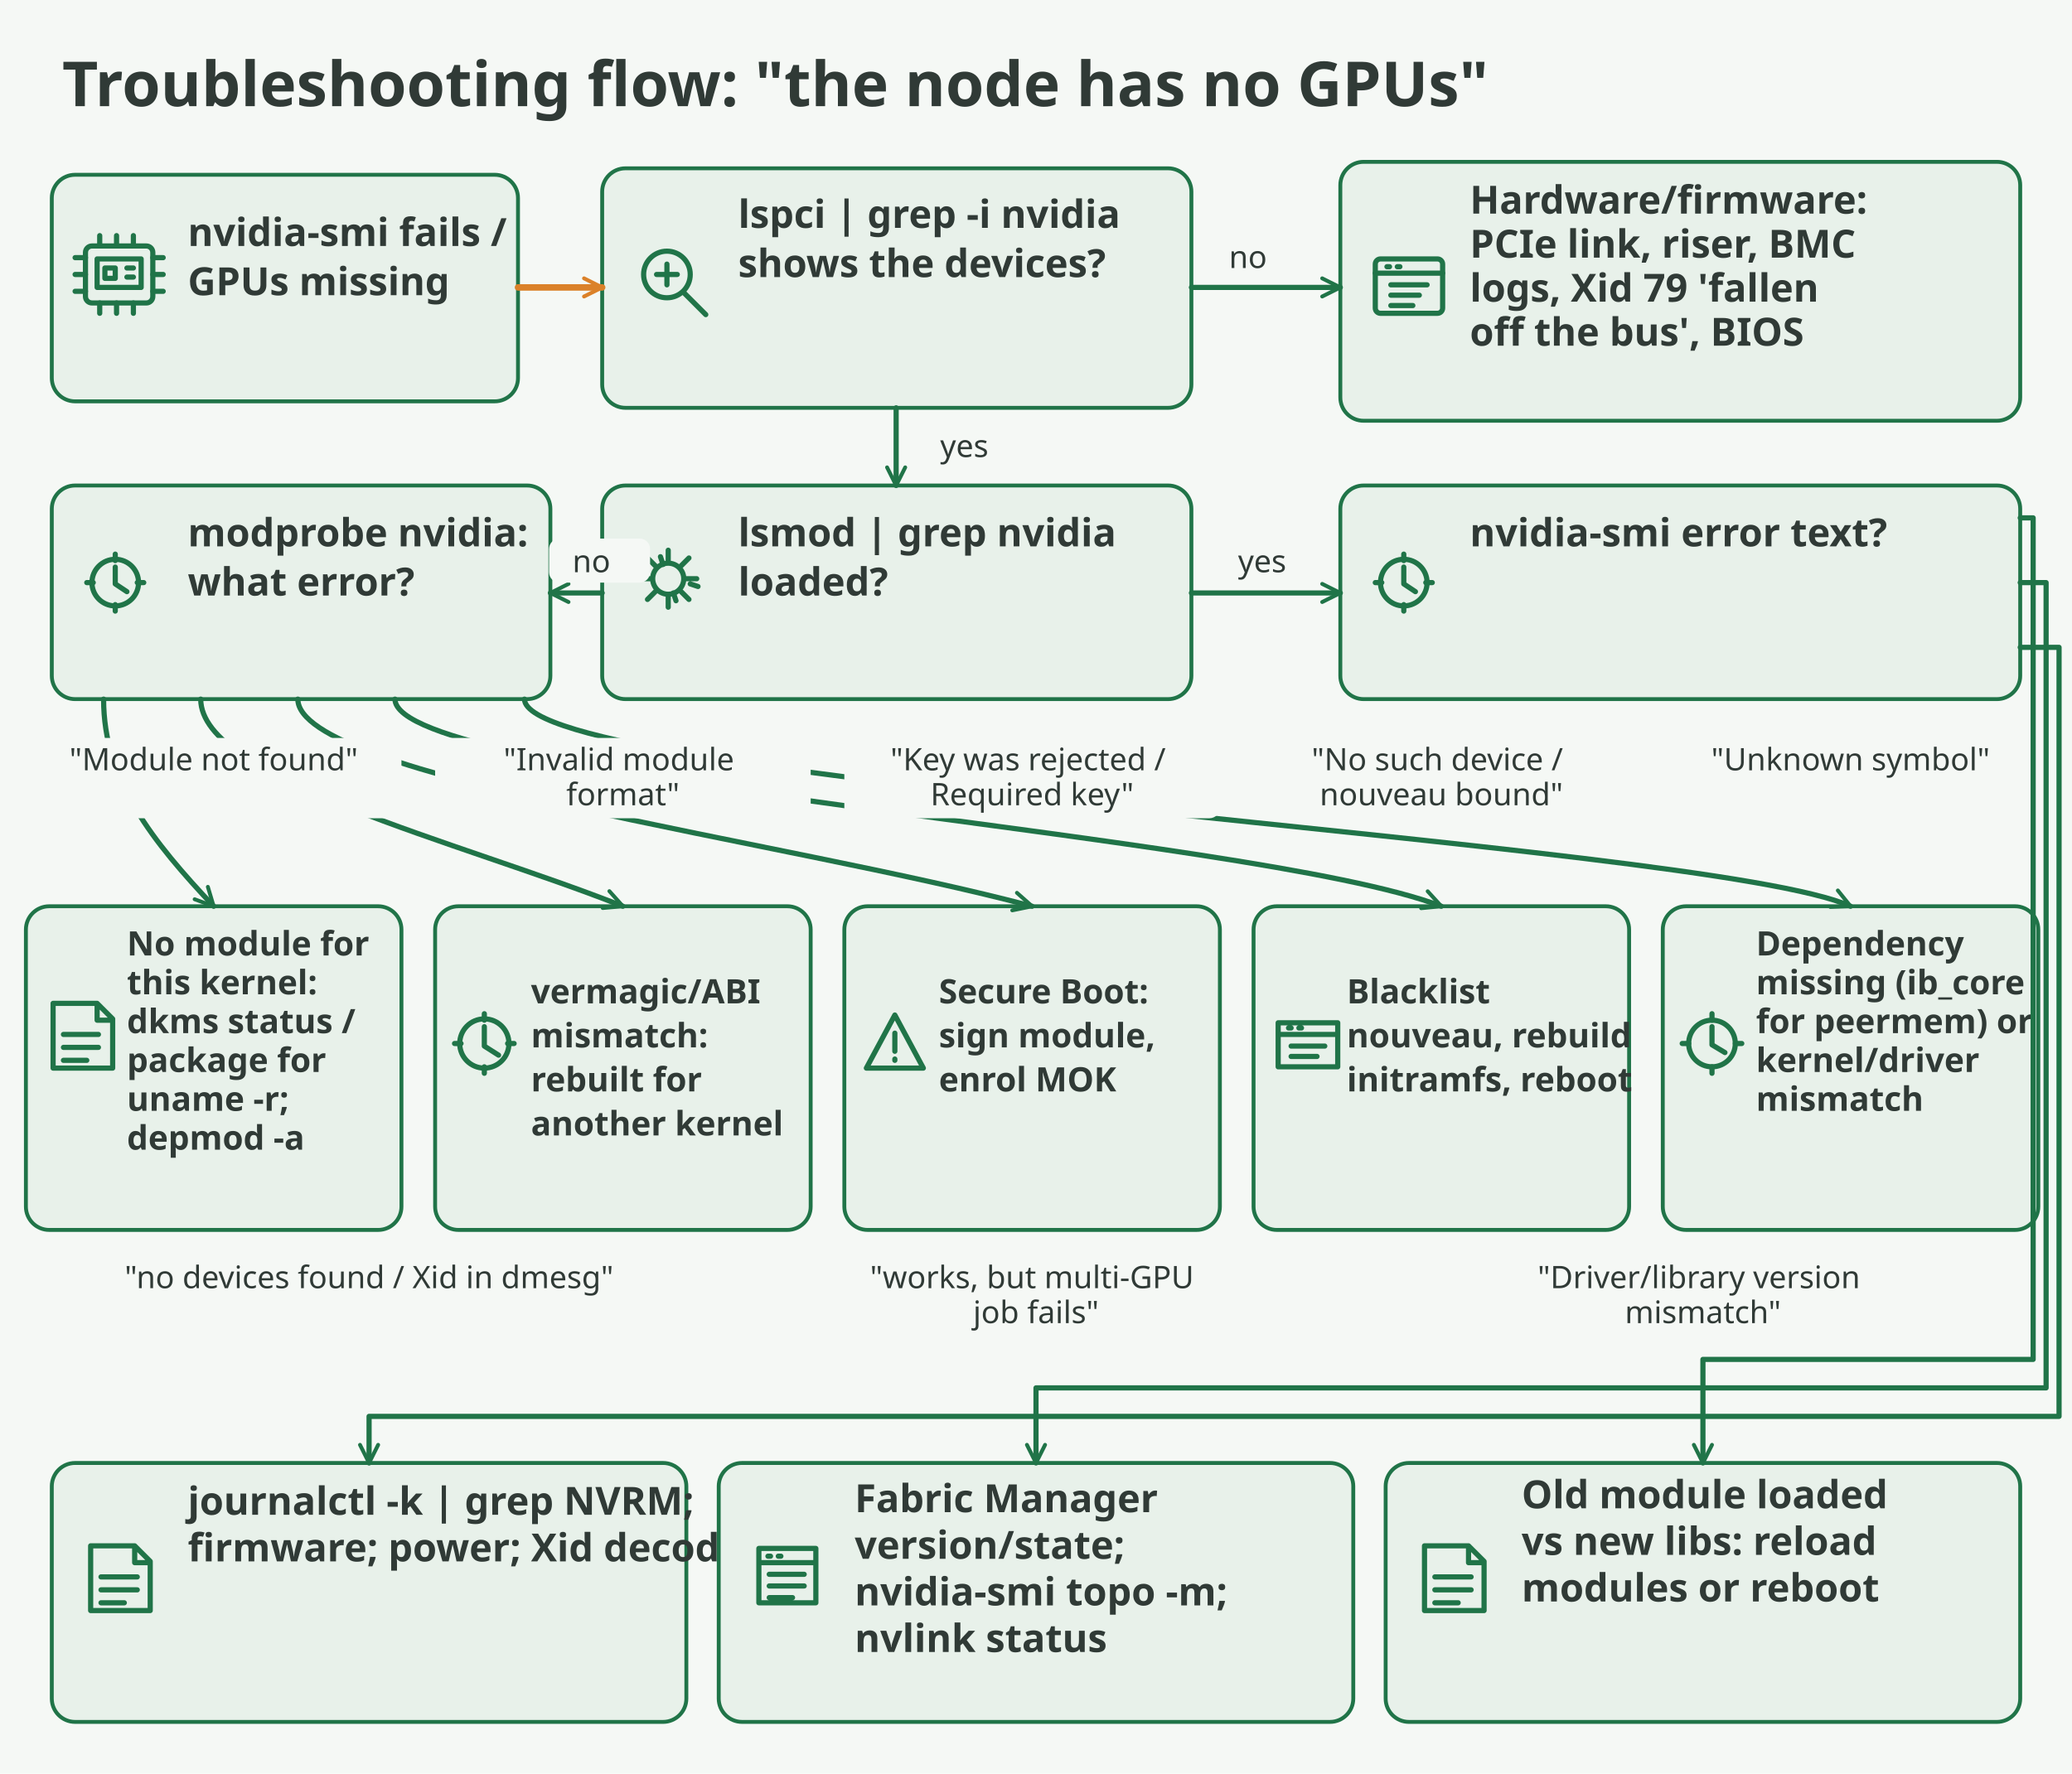
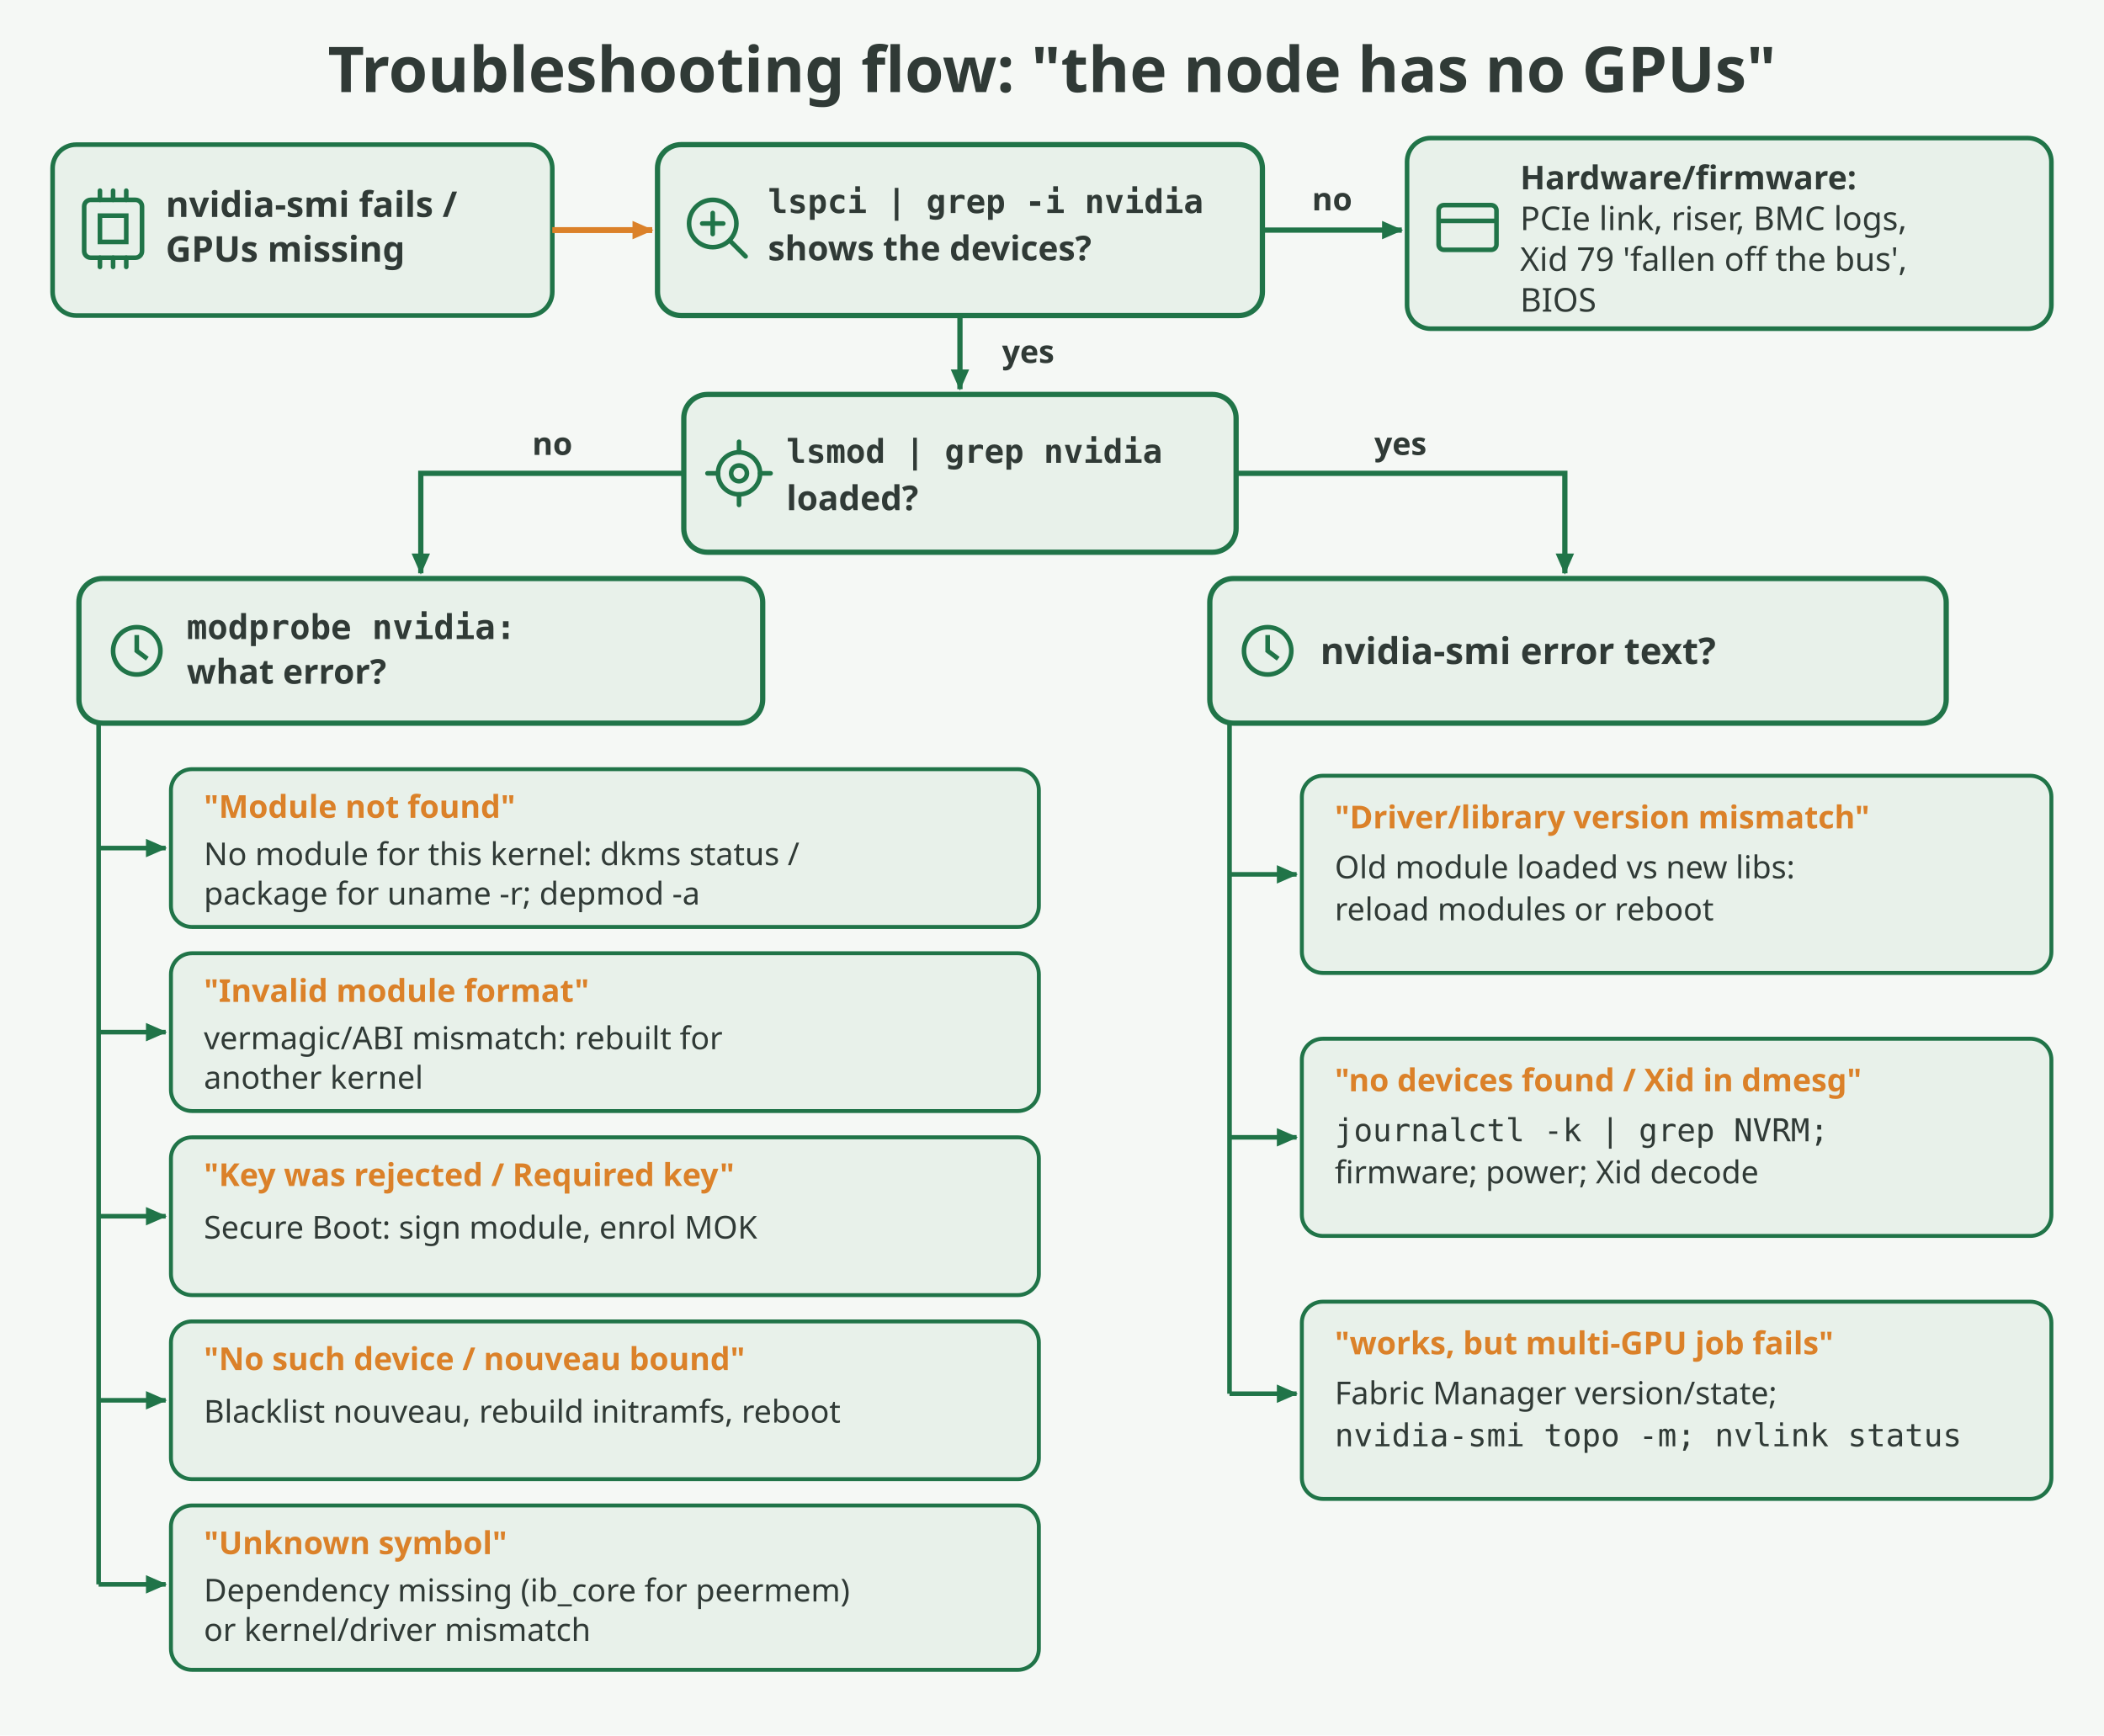
- <svg xmlns="http://www.w3.org/2000/svg" width="1600" height="1370" viewBox="0 0 1600 1370" role="img">
+ <svg xmlns="http://www.w3.org/2000/svg" width="1600" height="1320" viewBox="0 0 1600 1320">
  <defs>
-     <marker id="arrow" viewBox="0 0 18 18" refX="16" refY="9" markerWidth="18" markerHeight="18" markerUnits="userSpaceOnUse" orient="auto">
-       <path d="M2 2L16 9L2 16" fill="none" stroke="context-stroke" stroke-width="3" stroke-linecap="round" stroke-linejoin="round" />
+     <marker id="arrow" markerWidth="16" markerHeight="16" refX="15" refY="8" orient="auto" markerUnits="userSpaceOnUse">
+       <path d="M0,1 L16,8 L0,15 Z" fill="#207448" />
    </marker>
-     <style>
-       .bg{fill:#f5f8f5}
-       .card{fill:#e8f1ea;stroke:#207448;stroke-width:3}
-       .title{font:700 48px sans-serif;fill:#303a36}
-       .node{font:700 30px sans-serif;fill:#303a36}
-       .smallnode{font:700 26px sans-serif;fill:#303a36}
-       .edge{font:400 24px sans-serif;fill:#303a36}
-       .line{fill:none;stroke:#207448;stroke-width:4;stroke-linecap:round;stroke-linejoin:round;marker-end:url(#arrow)}
-       .hot{fill:none;stroke:#db8129;stroke-width:5;stroke-linecap:round;stroke-linejoin:round;marker-end:url(#arrow)}
-       .icon{fill:none;stroke:#207448;stroke-width:4;stroke-linecap:round;stroke-linejoin:round}
-       .labelbg{fill:#f5f8f5}
-     </style>
+     <marker id="orange-arrow" markerWidth="16" markerHeight="16" refX="15" refY="8" orient="auto" markerUnits="userSpaceOnUse">
+       <path d="M0,1 L16,8 L0,15 Z" fill="#db8129" />
+     </marker>
  </defs>
-   <rect class="bg" width="1600" height="1370" />
-   <text class="title" x="48" y="82">Troubleshooting flow: "the node has no GPUs"</text>
-   <g>
-     <rect class="card" x="40" y="135" width="360" height="175" rx="18" />
-     <g class="icon" transform="translate(62 190)">
-       <rect x="4" y="0" width="52" height="44" rx="5" />
-       <path d="M13 10h34v22H13zM19 17h8v8h-8zM36 17h5M36 24h5M15-8v8M28-8v8M41-8v8M15 44v8M28 44v8M41 44v8M-4 9h8M-4 22h8M-4 35h8M56 9h8M56 22h8M56 35h8" />
-     </g>
-     <text class="node" x="145" y="190">
-       <tspan x="145">nvidia-smi fails /</tspan>
-       <tspan x="145" dy="38">GPUs missing</tspan>
-     </text>
+   <rect width="1600" height="1320" fill="#f5f8f5" />
+   <text x="800" y="70" text-anchor="middle" fill="#303a36" font-family="sans-serif" font-size="48" font-weight="700">Troubleshooting flow: "the node has no GPUs"</text>
+   <rect x="40" y="110" width="380" height="130" rx="18" fill="#e8f1ea" stroke="#207448" stroke-width="3.5" />
+   <g fill="none" stroke="#207448" stroke-width="3.5" stroke-linecap="round">
+     <rect x="64" y="152" width="44" height="44" rx="5" />
+     <rect x="76" y="164" width="20" height="20" />
+     <path d="M76 152v-7 M86 152v-7 M96 152v-7 M76 196v7 M86 196v7 M96 196v7" />
  </g>
-   <g>
-     <rect class="card" x="465" y="130" width="455" height="185" rx="18" />
-     <g class="icon" transform="translate(488 190)">
-       <circle cx="27" cy="22" r="18" />
-       <path d="M40 36l17 17M19 22h16M27 14v16" />
-     </g>
-     <text class="node" x="570" y="176">
-       <tspan x="570">lspci | grep -i nvidia</tspan>
-       <tspan x="570" dy="38">shows the devices?</tspan>
-     </text>
+   <text x="126" y="165" fill="#303a36" font-family="sans-serif" font-size="27" font-weight="700">
+     <tspan x="126" dy="0">nvidia-smi fails /</tspan>
+     <tspan x="126" dy="34">GPUs missing</tspan>
+   </text>
+   <path d="M420 175 H496" fill="none" stroke="#db8129" stroke-width="4.5" marker-end="url(#orange-arrow)" />
+   <rect x="500" y="110" width="460" height="130" rx="18" fill="#e8f1ea" stroke="#207448" stroke-width="4" />
+   <g fill="none" stroke="#207448" stroke-width="3.5" stroke-linecap="round">
+     <circle cx="542" cy="170" r="18" />
+     <path d="M555 183l12 12 M542 162v16 M534 170h16" />
  </g>
-   <g>
-     <rect class="card" x="1035" y="125" width="525" height="200" rx="18" />
-     <g class="icon" transform="translate(1057 197)">
-       <rect x="5" y="3" width="52" height="42" rx="4" />
-       <path d="M5 14h52M14 9h2M22 9h2M17 23h28M17 31h22M17 39h17" />
-     </g>
-     <text class="node" x="1135" y="165">
-       <tspan x="1135">Hardware/firmware:</tspan>
-       <tspan x="1135" dy="34">PCIe link, riser, BMC</tspan>
-       <tspan x="1135" dy="34">logs, Xid 79 'fallen</tspan>
-       <tspan x="1135" dy="34">off the bus', BIOS</tspan>
-     </text>
+   <text x="584" y="162" fill="#303a36" font-family="monospace" font-size="25" font-weight="700">lspci | grep -i nvidia</text>
+   <text x="584" y="198" fill="#303a36" font-family="sans-serif" font-size="26" font-weight="700">shows the devices?</text>
+   <path d="M960 175 H1066" fill="none" stroke="#207448" stroke-width="4" marker-end="url(#arrow)" />
+   <text x="1013" y="160" text-anchor="middle" fill="#303a36" font-family="sans-serif" font-size="24" font-weight="700">no</text>
+   <rect x="1070" y="105" width="490" height="145" rx="18" fill="#e8f1ea" stroke="#207448" stroke-width="3.5" />
+   <g fill="none" stroke="#207448" stroke-width="3.5">
+     <rect x="1094" y="156" width="44" height="34" rx="4" />
+     <path d="M1094 168h44" />
  </g>
-   <g>
-     <rect class="card" x="465" y="375" width="455" height="165" rx="18" />
-     <g class="icon" transform="translate(488 425)">
-       <circle cx="28" cy="22" r="12" />
-       <path d="M28 0v8M28 36v8M6 22h8M42 22h8M12 6l6 6M38 32l6 6M44 6l-6 6M18 32l-6 6M22 5l2 6M32 33l2 6M5 16l6 2M45 26l6 2" />
-     </g>
-     <text class="node" x="570" y="422">
-       <tspan x="570">lsmod | grep nvidia</tspan>
-       <tspan x="570" dy="38">loaded?</tspan>
-     </text>
+   <text x="1156" y="144" fill="#303a36" font-family="sans-serif" font-size="25" font-weight="700">
+     <tspan x="1156" dy="0">Hardware/firmware:</tspan>
+     <tspan x="1156" dy="31" font-weight="400">PCIe link, riser, BMC logs,</tspan>
+     <tspan x="1156" dy="31" font-weight="400">Xid 79 'fallen off the bus',</tspan>
+     <tspan x="1156" dy="31" font-weight="400">BIOS</tspan>
+   </text>
+   <path d="M730 240 V296" fill="none" stroke="#207448" stroke-width="4" marker-end="url(#arrow)" />
+   <text x="762" y="276" fill="#303a36" font-family="sans-serif" font-size="24" font-weight="700">yes</text>
+   <rect x="520" y="300" width="420" height="120" rx="18" fill="#e8f1ea" stroke="#207448" stroke-width="4" />
+   <g fill="none" stroke="#207448" stroke-width="3.5" stroke-linecap="round">
+     <circle cx="562" cy="360" r="16" />
+     <circle cx="562" cy="360" r="6" />
+     <path d="M562 336v8 M562 376v8 M538 360h8 M578 360h8" />
  </g>
-   <g>
-     <rect class="card" x="40" y="375" width="385" height="165" rx="18" />
-     <g class="icon" transform="translate(62 428)">
-       <circle cx="27" cy="22" r="18" />
-       <path d="M27 10v13l9 6M27 0v5M27 39v5M5 22h5M44 22h5" />
-     </g>
-     <text class="node" x="145" y="422">
-       <tspan x="145">modprobe nvidia:</tspan>
-       <tspan x="145" dy="38">what error?</tspan>
-     </text>
+   <text x="598" y="352" fill="#303a36" font-family="monospace" font-size="25" font-weight="700">lsmod | grep nvidia</text>
+   <text x="598" y="388" fill="#303a36" font-family="sans-serif" font-size="26" font-weight="700">loaded?</text>
+   <path d="M520 360 H320 V436" fill="none" stroke="#207448" stroke-width="4" marker-end="url(#arrow)" />
+   <text x="420" y="346" text-anchor="middle" fill="#303a36" font-family="sans-serif" font-size="24" font-weight="700">no</text>
+   <rect x="60" y="440" width="520" height="110" rx="18" fill="#e8f1ea" stroke="#207448" stroke-width="4" />
+   <g fill="none" stroke="#207448" stroke-width="3.5">
+     <circle cx="104" cy="495" r="18" />
+     <path d="M104 483v12l8 6" />
  </g>
-   <g>
-     <rect class="card" x="1035" y="375" width="525" height="165" rx="18" />
-     <g class="icon" transform="translate(1057 428)">
-       <circle cx="27" cy="22" r="18" />
-       <path d="M27 10v13l9 6M27 0v5M27 39v5M5 22h5M44 22h5" />
-     </g>
-     <text class="node" x="1135" y="422">
-       <tspan x="1135">nvidia-smi error text?</tspan>
-     </text>
+   <text x="142" y="486" fill="#303a36" font-family="monospace" font-size="26" font-weight="700">modprobe nvidia:</text>
+   <text x="142" y="520" fill="#303a36" font-family="sans-serif" font-size="26" font-weight="700">what error?</text>
+   <path d="M75 550 V1205" fill="none" stroke="#207448" stroke-width="3.5" />
+   <path d="M75 645 H126" fill="none" stroke="#207448" stroke-width="3.5" marker-end="url(#arrow)" />
+   <path d="M75 785 H126" fill="none" stroke="#207448" stroke-width="3.5" marker-end="url(#arrow)" />
+   <path d="M75 925 H126" fill="none" stroke="#207448" stroke-width="3.5" marker-end="url(#arrow)" />
+   <path d="M75 1065 H126" fill="none" stroke="#207448" stroke-width="3.5" marker-end="url(#arrow)" />
+   <path d="M75 1205 H126" fill="none" stroke="#207448" stroke-width="3.5" marker-end="url(#arrow)" />
+   <rect x="130" y="585" width="660" height="120" rx="16" fill="#e8f1ea" stroke="#207448" stroke-width="3" />
+   <text x="155" y="622" fill="#db8129" font-family="sans-serif" font-size="24" font-weight="700">"Module not found"</text>
+   <text x="155" y="658" fill="#303a36" font-family="sans-serif" font-size="24">
+     <tspan x="155" dy="0">No module for this kernel: dkms status /</tspan>
+     <tspan x="155" dy="30">package for uname -r; depmod -a</tspan>
+   </text>
+   <rect x="130" y="725" width="660" height="120" rx="16" fill="#e8f1ea" stroke="#207448" stroke-width="3" />
+   <text x="155" y="762" fill="#db8129" font-family="sans-serif" font-size="24" font-weight="700">"Invalid module format"</text>
+   <text x="155" y="798" fill="#303a36" font-family="sans-serif" font-size="24">
+     <tspan x="155" dy="0">vermagic/ABI mismatch: rebuilt for</tspan>
+     <tspan x="155" dy="30">another kernel</tspan>
+   </text>
+   <rect x="130" y="865" width="660" height="120" rx="16" fill="#e8f1ea" stroke="#207448" stroke-width="3" />
+   <text x="155" y="902" fill="#db8129" font-family="sans-serif" font-size="24" font-weight="700">"Key was rejected / Required key"</text>
+   <text x="155" y="942" fill="#303a36" font-family="sans-serif" font-size="24">Secure Boot: sign module, enrol MOK</text>
+   <rect x="130" y="1005" width="660" height="120" rx="16" fill="#e8f1ea" stroke="#207448" stroke-width="3" />
+   <text x="155" y="1042" fill="#db8129" font-family="sans-serif" font-size="24" font-weight="700">"No such device / nouveau bound"</text>
+   <text x="155" y="1082" fill="#303a36" font-family="sans-serif" font-size="24">Blacklist nouveau, rebuild initramfs, reboot</text>
+   <rect x="130" y="1145" width="660" height="125" rx="16" fill="#e8f1ea" stroke="#207448" stroke-width="3" />
+   <text x="155" y="1182" fill="#db8129" font-family="sans-serif" font-size="24" font-weight="700">"Unknown symbol"</text>
+   <text x="155" y="1218" fill="#303a36" font-family="sans-serif" font-size="24">
+     <tspan x="155" dy="0">Dependency missing (ib_core for peermem)</tspan>
+     <tspan x="155" dy="30">or kernel/driver mismatch</tspan>
+   </text>
+   <path d="M940 360 H1190 V436" fill="none" stroke="#207448" stroke-width="4" marker-end="url(#arrow)" />
+   <text x="1065" y="346" text-anchor="middle" fill="#303a36" font-family="sans-serif" font-size="24" font-weight="700">yes</text>
+   <rect x="920" y="440" width="560" height="110" rx="18" fill="#e8f1ea" stroke="#207448" stroke-width="4" />
+   <g fill="none" stroke="#207448" stroke-width="3.5">
+     <circle cx="964" cy="495" r="18" />
+     <path d="M964 483v12l8 6" />
  </g>
-   <path class="hot" d="M400 222H465" />
-   <path class="line" d="M920 222H1035" />
-   <rect class="labelbg" x="930" y="181" width="78" height="34" rx="8" />
-   <text class="edge" x="949" y="207">no</text>
-   <path class="line" d="M692 315V375" />
-   <rect class="labelbg" x="708" y="327" width="82" height="34" rx="8" />
-   <text class="edge" x="726" y="353">yes</text>
-   <path class="line" d="M465 458H425" />
-   <rect class="labelbg" x="424" y="416" width="78" height="34" rx="8" />
-   <text class="edge" x="442" y="442">no</text>
-   <path class="line" d="M920 458H1035" />
-   <rect class="labelbg" x="938" y="416" width="82" height="34" rx="8" />
-   <text class="edge" x="956" y="442">yes</text>
-   <g>
-     <rect class="card" x="20" y="700" width="290" height="250" rx="18" />
-     <g class="icon" transform="translate(36 773)">
-       <path d="M5 2h34l12 12v38H5zM39 2v13h12M13 26h27M13 36h27M13 46h18" />
-     </g>
-     <text class="smallnode" x="98" y="738">
-       <tspan x="98">No module for</tspan>
-       <tspan x="98" dy="30">this kernel:</tspan>
-       <tspan x="98" dy="30">dkms status /</tspan>
-       <tspan x="98" dy="30">package for</tspan>
-       <tspan x="98" dy="30">uname -r;</tspan>
-       <tspan x="98" dy="30">depmod -a</tspan>
-     </text>
-   </g>
-   <g>
-     <rect class="card" x="336" y="700" width="290" height="250" rx="18" />
-     <g class="icon" transform="translate(350 782)">
-       <circle cx="24" cy="24" r="19" />
-       <path d="M24 11v15l11 7M24 1v5M24 42v5M1 24h5M42 24h5" />
-     </g>
-     <text class="smallnode" x="410" y="775">
-       <tspan x="410">vermagic/ABI</tspan>
-       <tspan x="410" dy="34">mismatch:</tspan>
-       <tspan x="410" dy="34">rebuilt for</tspan>
-       <tspan x="410" dy="34">another kernel</tspan>
-     </text>
-   </g>
-   <g>
-     <rect class="card" x="652" y="700" width="290" height="250" rx="18" />
-     <g class="icon" transform="translate(667 782)">
-       <path d="M24 2L46 43H2zM24 16v14M24 36v1" />
-     </g>
-     <text class="smallnode" x="725" y="775">
-       <tspan x="725">Secure Boot:</tspan>
-       <tspan x="725" dy="34">sign module,</tspan>
-       <tspan x="725" dy="34">enrol MOK</tspan>
-     </text>
-   </g>
-   <g>
-     <rect class="card" x="968" y="700" width="290" height="250" rx="18" />
-     <g class="icon" transform="translate(982 782)">
-       <path d="M5 8h46v34H5zM5 17h46M13 12h2M21 12h2M15 26h26M15 34h20" />
-     </g>
-     <text class="smallnode" x="1040" y="775">
-       <tspan x="1040">Blacklist</tspan>
-       <tspan x="1040" dy="34">nouveau, rebuild</tspan>
-       <tspan x="1040" dy="34">initramfs, reboot</tspan>
-     </text>
-   </g>
-   <g>
-     <rect class="card" x="1284" y="700" width="290" height="250" rx="18" />
-     <g class="icon" transform="translate(1298 782)">
-       <circle cx="24" cy="24" r="18" />
-       <path d="M24 11v14l10 6M24 1v5M24 42v5M1 24h5M42 24h5" />
-     </g>
-     <text class="smallnode" x="1356" y="738">
-       <tspan x="1356">Dependency</tspan>
-       <tspan x="1356" dy="30">missing (ib_core</tspan>
-       <tspan x="1356" dy="30">for peermem) or</tspan>
-       <tspan x="1356" dy="30">kernel/driver</tspan>
-       <tspan x="1356" dy="30">mismatch</tspan>
-     </text>
-   </g>
-   <path class="line" d="M80 540C80 603 118 650 165 700" />
-   <path class="line" d="M155 540C155 602 355 650 481 700" />
-   <path class="line" d="M230 540C230 600 610 650 797 700" />
-   <path class="line" d="M305 540C305 603 968 644 1113 700" />
-   <path class="line" d="M405 540C405 605 1320 650 1429 700" />
-   <rect class="labelbg" x="20" y="570" width="290" height="62" rx="8" />
-   <text class="edge" x="165" y="595" text-anchor="middle">
-     <tspan x="165">"Module not found"</tspan>
+   <text x="1004" y="505" fill="#303a36" font-family="sans-serif" font-size="28" font-weight="700">nvidia-smi error text?</text>
+   <path d="M935 550 V1060" fill="none" stroke="#207448" stroke-width="3.5" />
+   <path d="M935 665 H986" fill="none" stroke="#207448" stroke-width="3.5" marker-end="url(#arrow)" />
+   <path d="M935 865 H986" fill="none" stroke="#207448" stroke-width="3.5" marker-end="url(#arrow)" />
+   <path d="M935 1060 H986" fill="none" stroke="#207448" stroke-width="3.5" marker-end="url(#arrow)" />
+   <rect x="990" y="590" width="570" height="150" rx="16" fill="#e8f1ea" stroke="#207448" stroke-width="3" />
+   <text x="1015" y="630" fill="#db8129" font-family="sans-serif" font-size="24" font-weight="700">"Driver/library version mismatch"</text>
+   <text x="1015" y="668" fill="#303a36" font-family="sans-serif" font-size="24">
+     <tspan x="1015" dy="0">Old module loaded vs new libs:</tspan>
+     <tspan x="1015" dy="32">reload modules or reboot</tspan>
  </text>
-   <rect class="labelbg" x="336" y="570" width="290" height="62" rx="8" />
-   <text class="edge" x="481" y="595" text-anchor="middle">
-     <tspan x="481">"Invalid module</tspan>
-     <tspan x="481" dy="27">format"</tspan>
+   <rect x="990" y="790" width="570" height="150" rx="16" fill="#e8f1ea" stroke="#207448" stroke-width="3" />
+   <text x="1015" y="830" fill="#db8129" font-family="sans-serif" font-size="24" font-weight="700">"no devices found / Xid in dmesg"</text>
+   <text x="1015" y="868" fill="#303a36" font-family="monospace" font-size="24">
+     <tspan x="1015" dy="0">journalctl -k | grep NVRM;</tspan>
+     <tspan x="1015" dy="32" font-family="sans-serif">firmware; power; Xid decode</tspan>
  </text>
-   <rect class="labelbg" x="652" y="570" width="290" height="62" rx="8" />
-   <text class="edge" x="797" y="595" text-anchor="middle">
-     <tspan x="797">"Key was rejected /</tspan>
-     <tspan x="797" dy="27">Required key"</tspan>
-   </text>
-   <rect class="labelbg" x="968" y="570" width="290" height="62" rx="8" />
-   <text class="edge" x="1113" y="595" text-anchor="middle">
-     <tspan x="1113">"No such device /</tspan>
-     <tspan x="1113" dy="27">nouveau bound"</tspan>
-   </text>
-   <rect class="labelbg" x="1284" y="570" width="290" height="62" rx="8" />
-   <text class="edge" x="1429" y="595" text-anchor="middle">
-     <tspan x="1429">"Unknown symbol"</tspan>
-   </text>
-   <g>
-     <rect class="card" x="40" y="1130" width="490" height="200" rx="18" />
-     <g class="icon" transform="translate(62 1192)">
-       <path d="M8 2h34l12 12v38H8zM42 2v13h12M16 26h28M16 36h28M16 46h18" />
-     </g>
-     <text class="node" x="145" y="1170">
-       <tspan x="145">journalctl -k | grep NVRM;</tspan>
-       <tspan x="145" dy="36">firmware; power; Xid decode</tspan>
-     </text>
-   </g>
-   <g>
-     <rect class="card" x="555" y="1130" width="490" height="200" rx="18" />
-     <g class="icon" transform="translate(578 1192)">
-       <path d="M8 4h44v42H8zM8 15h44M15 10h2M23 10h2M16 24h27M16 33h27M16 42h18" />
-     </g>
-     <text class="node" x="660" y="1168">
-       <tspan x="660">Fabric Manager</tspan>
-       <tspan x="660" dy="36">version/state;</tspan>
-       <tspan x="660" dy="36">nvidia-smi topo -m;</tspan>
-       <tspan x="660" dy="36">nvlink status</tspan>
-     </text>
-   </g>
-   <g>
-     <rect class="card" x="1070" y="1130" width="490" height="200" rx="18" />
-     <g class="icon" transform="translate(1092 1192)">
-       <path d="M8 2h34l12 12v38H8zM42 2v13h12M16 26h28M16 36h28M16 46h18" />
-     </g>
-     <text class="node" x="1175" y="1165">
-       <tspan x="1175">Old module loaded</tspan>
-       <tspan x="1175" dy="36">vs new libs: reload</tspan>
-       <tspan x="1175" dy="36">modules or reboot</tspan>
-     </text>
-   </g>
-   <path class="line" d="M1560 400H1570V1050H1315V1130" />
-   <path class="line" d="M1560 450H1580V1072H800V1130" />
-   <path class="line" d="M1560 500H1590V1094H285V1130" />
-   <rect class="labelbg" x="1070" y="970" width="490" height="62" rx="8" />
-   <text class="edge" x="1315" y="995" text-anchor="middle">
-     <tspan x="1315">"Driver/library version</tspan>
-     <tspan x="1315" dy="27">mismatch"</tspan>
-   </text>
-   <rect class="labelbg" x="555" y="970" width="490" height="62" rx="8" />
-   <text class="edge" x="800" y="995" text-anchor="middle">
-     <tspan x="800">"works, but multi-GPU</tspan>
-     <tspan x="800" dy="27">job fails"</tspan>
-   </text>
-   <rect class="labelbg" x="40" y="970" width="490" height="62" rx="8" />
-   <text class="edge" x="285" y="995" text-anchor="middle">
-     <tspan x="285">"no devices found / Xid in dmesg"</tspan>
+   <rect x="990" y="990" width="570" height="150" rx="16" fill="#e8f1ea" stroke="#207448" stroke-width="3" />
+   <text x="1015" y="1030" fill="#db8129" font-family="sans-serif" font-size="24" font-weight="700">"works, but multi-GPU job fails"</text>
+   <text x="1015" y="1068" fill="#303a36" font-family="sans-serif" font-size="24">
+     <tspan x="1015" dy="0">Fabric Manager version/state;</tspan>
+     <tspan x="1015" dy="32" font-family="monospace">nvidia-smi topo -m; nvlink status</tspan>
  </text>
</svg>
